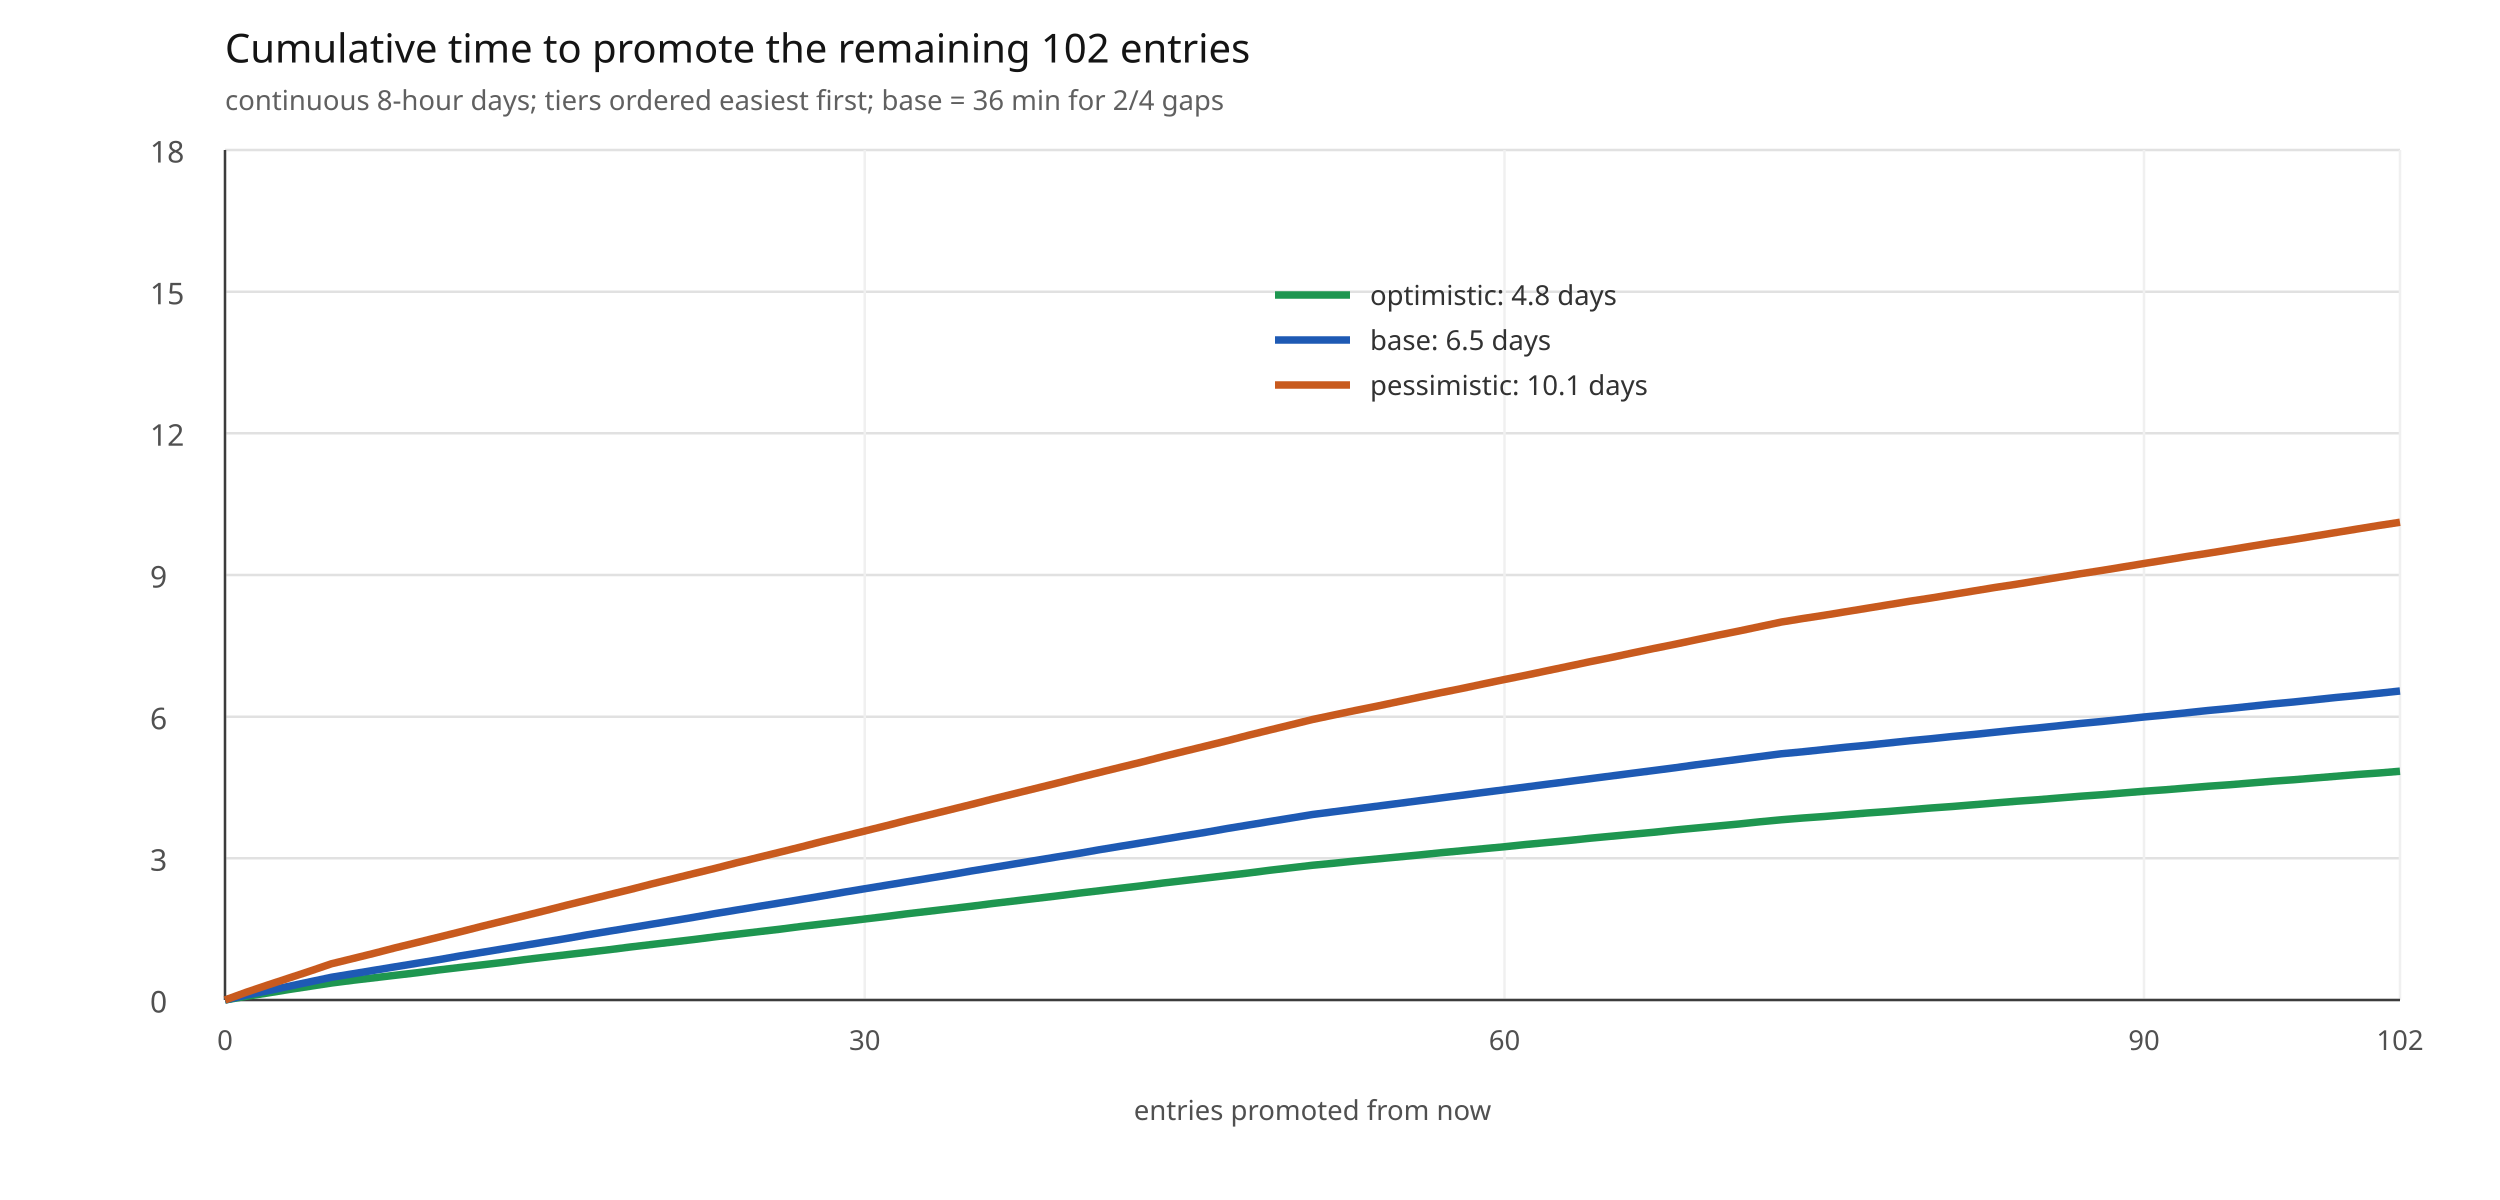
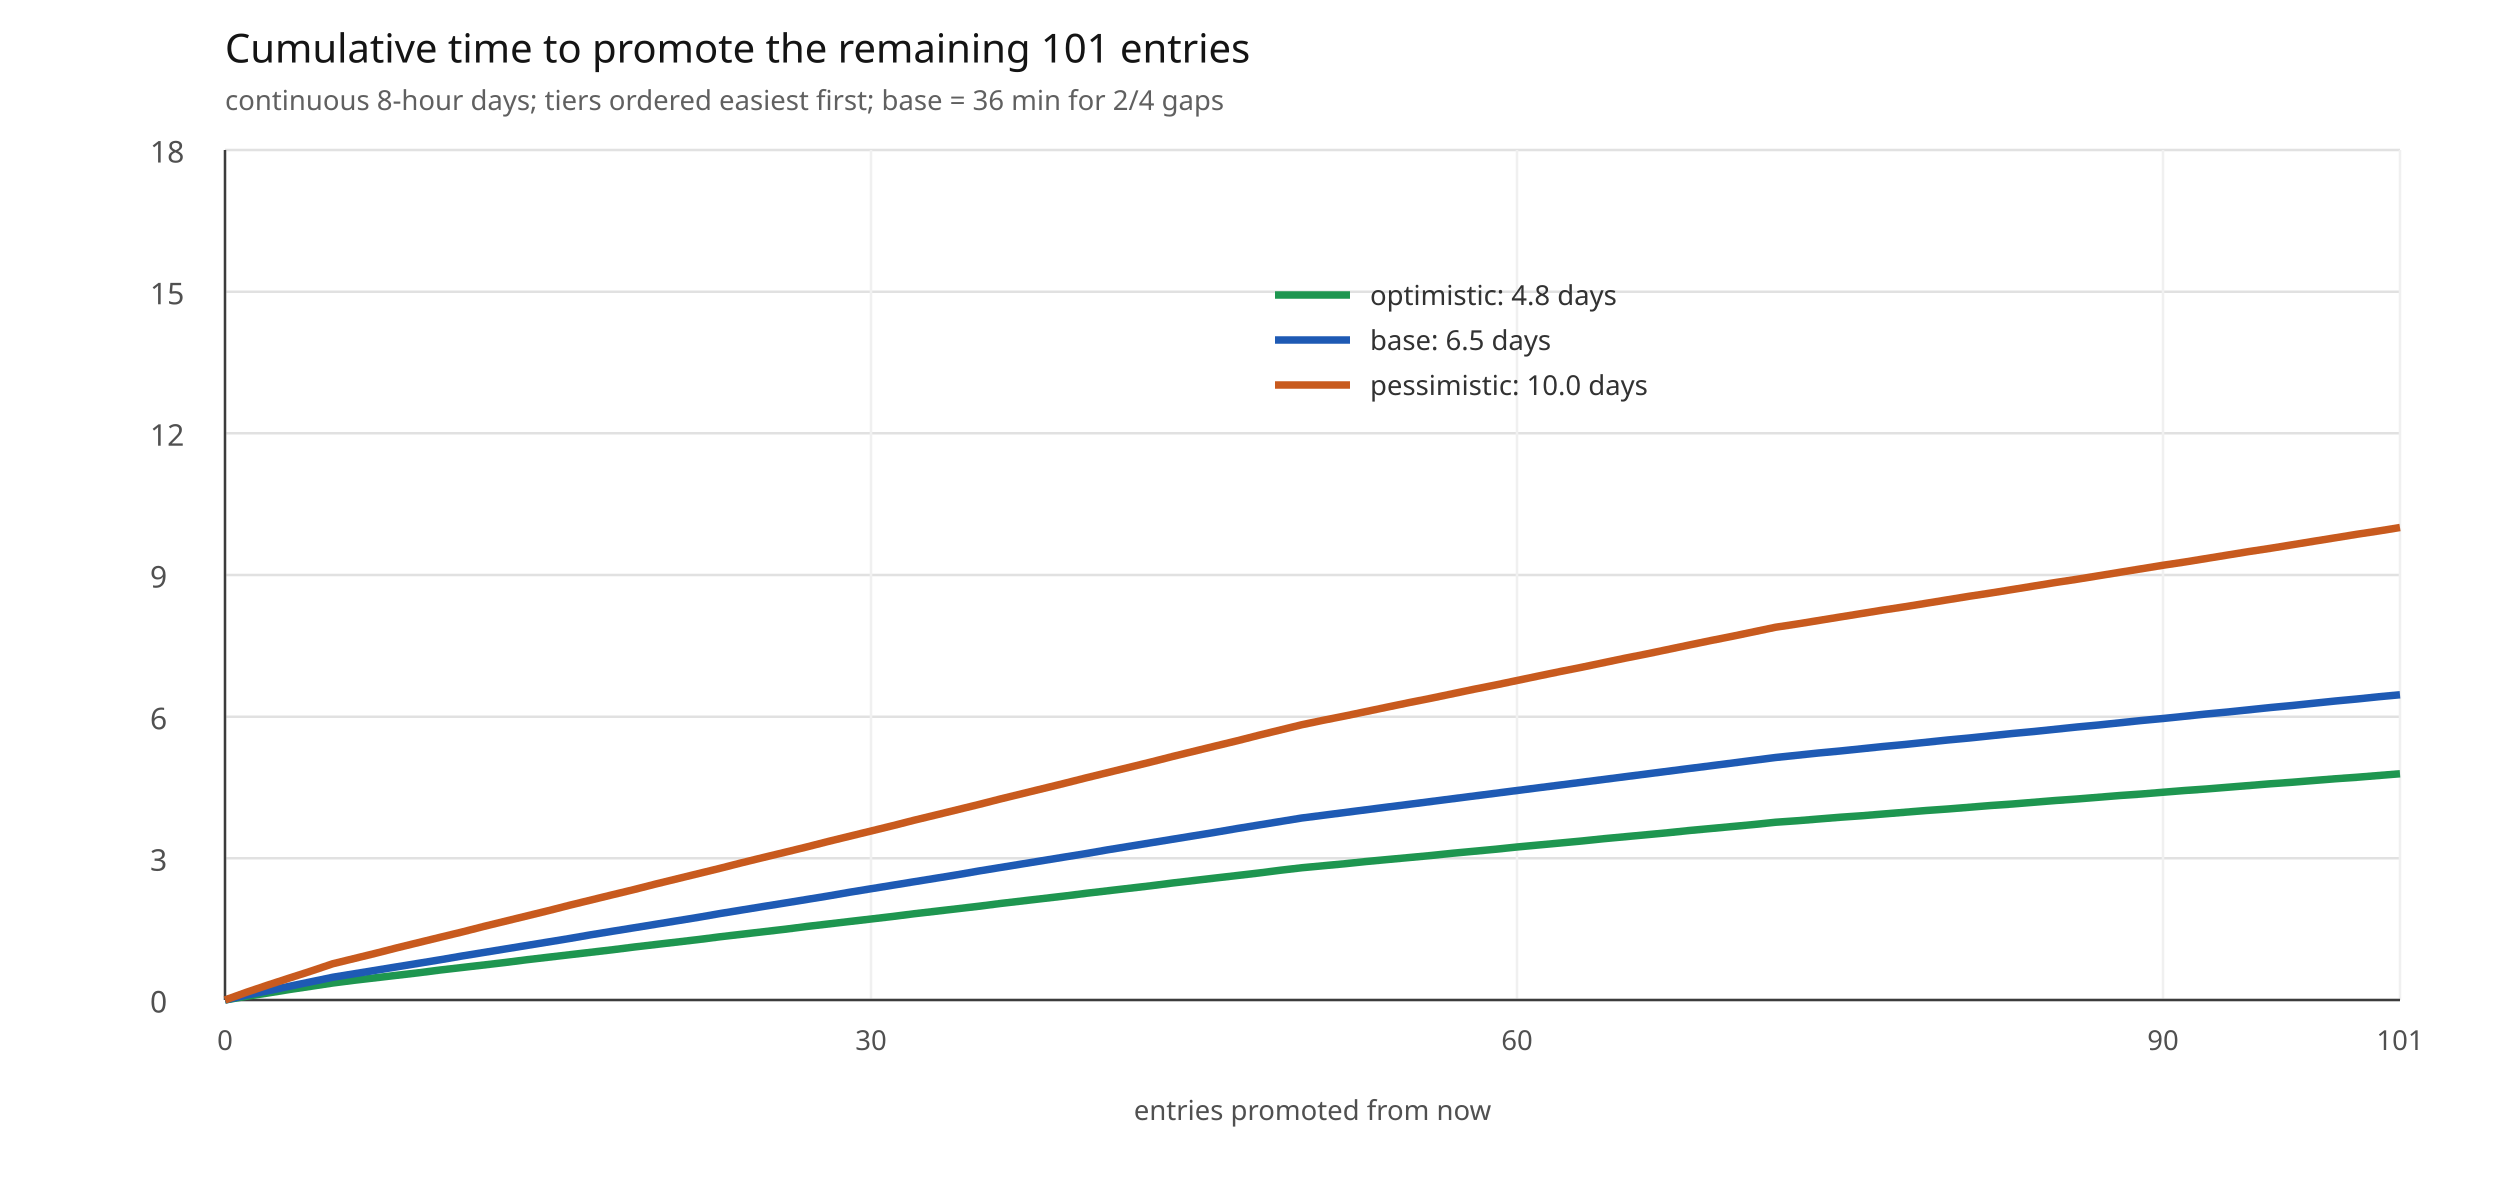
<svg xmlns="http://www.w3.org/2000/svg" width="1000" height="480">
  <rect width="100%" height="100%" fill="white" />
  <line x1="90" y1="400.0" x2="960" y2="400.0" stroke="#e1e1e1" />
  <text x="60" y="405.0" font-family="Verdana" font-size="12" fill="#505050">0</text>
  <line x1="90" y1="343.3" x2="960" y2="343.3" stroke="#e1e1e1" />
  <text x="60" y="348.3" font-family="Verdana" font-size="12" fill="#505050">3</text>
  <line x1="90" y1="286.7" x2="960" y2="286.7" stroke="#e1e1e1" />
  <text x="60" y="291.7" font-family="Verdana" font-size="12" fill="#505050">6</text>
  <line x1="90" y1="230.0" x2="960" y2="230.0" stroke="#e1e1e1" />
  <text x="60" y="235.0" font-family="Verdana" font-size="12" fill="#505050">9</text>
  <line x1="90" y1="173.3" x2="960" y2="173.3" stroke="#e1e1e1" />
  <text x="60" y="178.3" font-family="Verdana" font-size="12" fill="#505050">12</text>
  <line x1="90" y1="116.7" x2="960" y2="116.7" stroke="#e1e1e1" />
  <text x="60" y="121.7" font-family="Verdana" font-size="12" fill="#505050">15</text>
  <line x1="90" y1="60.0" x2="960" y2="60.0" stroke="#e1e1e1" />
  <text x="60" y="65.0" font-family="Verdana" font-size="12" fill="#505050">18</text>
  <line x1="90.0" y1="60" x2="90.0" y2="400" stroke="#f0f0f0" />
  <text x="90.0" y="420" text-anchor="middle" font-family="Verdana" font-size="11" fill="#505050">0</text>
-   <line x1="345.9" y1="60" x2="345.9" y2="400" stroke="#f0f0f0" />
-   <text x="345.9" y="420" text-anchor="middle" font-family="Verdana" font-size="11" fill="#505050">30</text>
-   <line x1="601.8" y1="60" x2="601.8" y2="400" stroke="#f0f0f0" />
-   <text x="601.8" y="420" text-anchor="middle" font-family="Verdana" font-size="11" fill="#505050">60</text>
-   <line x1="857.6" y1="60" x2="857.6" y2="400" stroke="#f0f0f0" />
-   <text x="857.6" y="420" text-anchor="middle" font-family="Verdana" font-size="11" fill="#505050">90</text>
+   <line x1="348.4" y1="60" x2="348.4" y2="400" stroke="#f0f0f0" />
+   <text x="348.4" y="420" text-anchor="middle" font-family="Verdana" font-size="11" fill="#505050">30</text>
+   <line x1="606.8" y1="60" x2="606.8" y2="400" stroke="#f0f0f0" />
+   <text x="606.8" y="420" text-anchor="middle" font-family="Verdana" font-size="11" fill="#505050">60</text>
+   <line x1="865.2" y1="60" x2="865.2" y2="400" stroke="#f0f0f0" />
+   <text x="865.2" y="420" text-anchor="middle" font-family="Verdana" font-size="11" fill="#505050">90</text>
  <line x1="960.0" y1="60" x2="960.0" y2="400" stroke="#f0f0f0" />
-   <text x="960.0" y="420" text-anchor="middle" font-family="Verdana" font-size="11" fill="#505050">102</text>
+   <text x="960.0" y="420" text-anchor="middle" font-family="Verdana" font-size="11" fill="#505050">101</text>
  <line x1="90" y1="60" x2="90" y2="400" stroke="#3c3c3c" />
  <line x1="90" y1="400" x2="960" y2="400" stroke="#3c3c3c" />
-   <polyline points="90.0,400.0 98.5,398.5 107.1,397.2 115.6,395.8 124.1,394.5 132.6,393.2 141.2,392.1 149.7,391.1 158.2,390.1 166.8,389.1 175.3,388.0 183.8,387.0 192.4,386.0 200.9,385.0 209.4,383.9 217.9,382.9 226.5,381.9 235.0,380.9 243.5,379.9 252.1,378.8 260.6,377.8 269.1,376.8 277.6,375.8 286.2,374.7 294.7,373.7 303.2,372.7 311.8,371.7 320.3,370.6 328.8,369.6 337.4,368.6 345.9,367.6 354.4,366.6 362.9,365.5 371.5,364.5 380.0,363.5 388.5,362.5 397.1,361.4 405.6,360.4 414.1,359.4 422.6,358.4 431.2,357.3 439.7,356.3 448.2,355.3 456.8,354.3 465.3,353.2 473.8,352.2 482.4,351.2 490.9,350.2 499.4,349.2 507.9,348.1 516.5,347.1 525.0,346.1 533.5,345.3 542.1,344.4 550.6,343.6 559.1,342.8 567.6,342.0 576.2,341.1 584.7,340.3 593.2,339.5 601.8,338.7 610.3,337.8 618.8,337.0 627.4,336.2 635.9,335.3 644.4,334.5 652.9,333.7 661.5,332.9 670.0,332.0 678.5,331.2 687.1,330.4 695.6,329.6 704.1,328.7 712.6,327.9 721.2,327.2 729.7,326.6 738.2,325.9 746.8,325.2 755.3,324.6 763.8,323.9 772.4,323.2 780.9,322.6 789.4,321.9 797.9,321.2 806.5,320.5 815.0,319.9 823.5,319.2 832.1,318.5 840.6,317.9 849.1,317.2 857.6,316.5 866.2,315.9 874.7,315.2 883.2,314.5 891.8,313.9 900.3,313.2 908.8,312.5 917.4,311.9 925.9,311.2 934.4,310.5 942.9,309.8 951.5,309.2 960.0,308.5" fill="none" stroke="#1e9650" stroke-width="3" />
+   <polyline points="90.0,400.0 98.6,398.5 107.2,397.2 115.8,395.8 124.5,394.5 133.1,393.2 141.7,392.1 150.3,391.1 158.9,390.1 167.5,389.1 176.1,388.0 184.8,387.0 193.4,386.0 202.0,385.0 210.6,383.9 219.2,382.9 227.8,381.9 236.4,380.9 245.0,379.9 253.7,378.8 262.3,377.8 270.9,376.8 279.5,375.8 288.1,374.7 296.7,373.7 305.3,372.7 314.0,371.7 322.6,370.6 331.2,369.6 339.8,368.6 348.4,367.6 357.0,366.6 365.6,365.5 374.3,364.5 382.9,363.5 391.5,362.5 400.1,361.4 408.7,360.4 417.3,359.4 425.9,358.4 434.6,357.3 443.2,356.3 451.8,355.3 460.4,354.3 469.0,353.2 477.6,352.2 486.2,351.2 494.9,350.2 503.5,349.2 512.1,348.1 520.7,347.1 529.3,346.3 537.9,345.5 546.5,344.6 555.1,343.8 563.8,343.0 572.4,342.2 581.0,341.3 589.6,340.5 598.2,339.7 606.8,338.8 615.4,338.0 624.1,337.2 632.7,336.4 641.3,335.5 649.9,334.7 658.5,333.9 667.1,333.1 675.7,332.2 684.4,331.4 693.0,330.6 701.6,329.8 710.2,328.9 718.8,328.3 727.4,327.6 736.0,326.9 744.7,326.3 753.3,325.6 761.9,324.9 770.5,324.2 779.1,323.6 787.7,322.9 796.3,322.2 805.0,321.6 813.6,320.9 822.2,320.2 830.8,319.6 839.4,318.9 848.0,318.2 856.6,317.6 865.2,316.9 873.9,316.2 882.5,315.6 891.1,314.9 899.7,314.2 908.3,313.5 916.9,312.9 925.5,312.2 934.2,311.5 942.8,310.9 951.4,310.2 960.0,309.5" fill="none" stroke="#1e9650" stroke-width="3" />
  <line x1="510" y1="118" x2="540" y2="118" stroke="#1e9650" stroke-width="3" />
  <text x="548" y="122" font-family="Verdana" font-size="11" fill="#323232">optimistic: 4.8 days</text>
-   <polyline points="90.0,400.0 98.5,398.0 107.1,396.3 115.6,394.5 124.1,392.7 132.6,390.9 141.2,389.5 149.7,388.1 158.2,386.7 166.8,385.3 175.3,383.9 183.8,382.4 192.4,381.0 200.9,379.6 209.4,378.2 217.9,376.8 226.5,375.4 235.0,373.9 243.5,372.5 252.1,371.1 260.6,369.7 269.1,368.3 277.6,366.9 286.2,365.4 294.7,364.0 303.2,362.6 311.8,361.2 320.3,359.8 328.8,358.4 337.4,356.9 345.9,355.5 354.4,354.1 362.9,352.7 371.5,351.3 380.0,349.9 388.5,348.4 397.1,347.0 405.6,345.6 414.1,344.2 422.6,342.8 431.2,341.4 439.7,339.9 448.2,338.5 456.8,337.1 465.3,335.7 473.8,334.3 482.4,332.9 490.9,331.4 499.4,330.0 507.9,328.6 516.5,327.2 525.0,325.8 533.5,324.7 542.1,323.6 550.6,322.5 559.1,321.4 567.6,320.3 576.2,319.2 584.7,318.1 593.2,317.0 601.8,315.9 610.3,314.8 618.8,313.7 627.4,312.6 635.9,311.5 644.4,310.4 652.9,309.3 661.5,308.2 670.0,307.1 678.5,305.9 687.1,304.8 695.6,303.7 704.1,302.6 712.6,301.5 721.2,300.7 729.7,299.8 738.2,298.9 746.8,298.1 755.3,297.2 763.8,296.3 772.4,295.5 780.9,294.6 789.4,293.8 797.9,292.9 806.5,292.0 815.0,291.2 823.5,290.3 832.1,289.4 840.6,288.6 849.1,287.7 857.6,286.8 866.2,286.0 874.7,285.1 883.2,284.2 891.8,283.4 900.3,282.5 908.8,281.6 917.4,280.8 925.9,279.9 934.4,279.0 942.9,278.2 951.5,277.3 960.0,276.4" fill="none" stroke="#1e5ab4" stroke-width="3" />
+   <polyline points="90.0,400.0 98.6,398.0 107.2,396.3 115.8,394.5 124.5,392.7 133.1,390.9 141.7,389.5 150.3,388.1 158.9,386.7 167.5,385.3 176.1,383.9 184.8,382.4 193.4,381.0 202.0,379.6 210.6,378.2 219.2,376.8 227.8,375.4 236.4,373.9 245.0,372.5 253.7,371.1 262.3,369.7 270.9,368.3 279.5,366.9 288.1,365.4 296.7,364.0 305.3,362.6 314.0,361.2 322.6,359.8 331.2,358.4 339.8,356.9 348.4,355.5 357.0,354.1 365.6,352.7 374.3,351.3 382.9,349.9 391.5,348.4 400.1,347.0 408.7,345.6 417.3,344.2 425.9,342.8 434.6,341.4 443.2,339.9 451.8,338.5 460.4,337.1 469.0,335.7 477.6,334.3 486.2,332.9 494.9,331.4 503.5,330.0 512.1,328.6 520.7,327.2 529.3,326.1 537.9,325.0 546.5,323.9 555.1,322.8 563.8,321.7 572.4,320.6 581.0,319.5 589.6,318.4 598.2,317.3 606.8,316.2 615.4,315.1 624.1,314.0 632.7,312.9 641.3,311.8 649.9,310.7 658.5,309.6 667.1,308.5 675.7,307.4 684.4,306.3 693.0,305.2 701.6,304.1 710.2,303.0 718.8,302.1 727.4,301.2 736.0,300.4 744.7,299.5 753.3,298.6 761.9,297.8 770.5,296.9 779.1,296.0 787.7,295.2 796.3,294.3 805.0,293.4 813.6,292.6 822.2,291.7 830.8,290.8 839.4,290.0 848.0,289.1 856.6,288.2 865.2,287.4 873.9,286.5 882.5,285.6 891.1,284.8 899.7,283.9 908.3,283.0 916.9,282.2 925.5,281.3 934.2,280.4 942.8,279.6 951.4,278.7 960.0,277.9" fill="none" stroke="#1e5ab4" stroke-width="3" />
  <line x1="510" y1="136" x2="540" y2="136" stroke="#1e5ab4" stroke-width="3" />
  <text x="548" y="140" font-family="Verdana" font-size="11" fill="#323232">base: 6.5 days</text>
-   <polyline points="90.0,400.0 98.5,396.9 107.1,394.0 115.6,391.2 124.1,388.4 132.6,385.5 141.2,383.4 149.7,381.3 158.2,379.1 166.8,377.0 175.3,374.9 183.8,372.8 192.4,370.6 200.9,368.5 209.4,366.4 217.9,364.3 226.5,362.1 235.0,360.0 243.5,357.9 252.1,355.8 260.6,353.6 269.1,351.5 277.6,349.4 286.2,347.3 294.7,345.1 303.2,343.0 311.8,340.9 320.3,338.8 328.8,336.6 337.4,334.5 345.9,332.4 354.4,330.3 362.9,328.1 371.5,326.0 380.0,323.9 388.5,321.8 397.1,319.6 405.6,317.5 414.1,315.4 422.6,313.3 431.2,311.1 439.7,309.0 448.2,306.9 456.8,304.8 465.3,302.6 473.8,300.5 482.4,298.4 490.9,296.3 499.4,294.1 507.9,292.0 516.5,289.9 525.0,287.8 533.5,286.0 542.1,284.2 550.6,282.5 559.1,280.7 567.6,278.9 576.2,277.1 584.7,275.4 593.2,273.6 601.8,271.8 610.3,270.1 618.8,268.3 627.4,266.5 635.9,264.7 644.4,263.0 652.9,261.2 661.5,259.4 670.0,257.7 678.5,255.9 687.1,254.1 695.6,252.4 704.1,250.6 712.6,248.8 721.2,247.4 729.7,246.1 738.2,244.7 746.8,243.3 755.3,241.9 763.8,240.5 772.4,239.2 780.9,237.8 789.4,236.4 797.9,235.0 806.5,233.7 815.0,232.3 823.5,230.9 832.1,229.5 840.6,228.2 849.1,226.8 857.6,225.4 866.2,224.0 874.7,222.6 883.2,221.3 891.8,219.9 900.3,218.5 908.8,217.1 917.4,215.8 925.9,214.4 934.4,213.0 942.9,211.6 951.5,210.2 960.0,208.9" fill="none" stroke="#c85a1e" stroke-width="3" />
+   <polyline points="90.0,400.0 98.6,396.9 107.2,394.0 115.8,391.2 124.5,388.4 133.1,385.5 141.7,383.4 150.3,381.3 158.9,379.1 167.5,377.0 176.1,374.9 184.8,372.8 193.4,370.6 202.0,368.5 210.6,366.4 219.2,364.3 227.8,362.1 236.4,360.0 245.0,357.9 253.7,355.8 262.3,353.6 270.9,351.5 279.5,349.4 288.1,347.3 296.7,345.1 305.3,343.0 314.0,340.9 322.6,338.8 331.2,336.6 339.8,334.5 348.4,332.4 357.0,330.3 365.6,328.1 374.3,326.0 382.9,323.9 391.5,321.8 400.1,319.6 408.7,317.5 417.3,315.4 425.9,313.3 434.6,311.1 443.2,309.0 451.8,306.9 460.4,304.8 469.0,302.6 477.6,300.5 486.2,298.4 494.9,296.3 503.5,294.1 512.1,292.0 520.7,289.9 529.3,288.1 537.9,286.4 546.5,284.6 555.1,282.8 563.8,281.0 572.4,279.3 581.0,277.5 589.6,275.7 598.2,274.0 606.8,272.2 615.4,270.4 624.1,268.6 632.7,266.9 641.3,265.1 649.9,263.3 658.5,261.6 667.1,259.8 675.7,258.0 684.4,256.2 693.0,254.5 701.6,252.7 710.2,250.9 718.8,249.6 727.4,248.2 736.0,246.8 744.7,245.4 753.3,244.0 761.9,242.7 770.5,241.3 779.1,239.9 787.7,238.5 796.3,237.2 805.0,235.8 813.6,234.4 822.2,233.0 830.8,231.7 839.4,230.3 848.0,228.9 856.6,227.5 865.2,226.1 873.9,224.8 882.5,223.4 891.1,222.0 899.7,220.6 908.3,219.3 916.9,217.9 925.5,216.5 934.2,215.1 942.8,213.7 951.4,212.4 960.0,211.0" fill="none" stroke="#c85a1e" stroke-width="3" />
  <line x1="510" y1="154" x2="540" y2="154" stroke="#c85a1e" stroke-width="3" />
-   <text x="548" y="158" font-family="Verdana" font-size="11" fill="#323232">pessimistic: 10.1 days</text>
-   <text x="90" y="25" font-family="Verdana" font-size="16" fill="#141414">Cumulative time to promote the remaining 102 entries</text>
+   <text x="548" y="158" font-family="Verdana" font-size="11" fill="#323232">pessimistic: 10.0 days</text>
+   <text x="90" y="25" font-family="Verdana" font-size="16" fill="#141414">Cumulative time to promote the remaining 101 entries</text>
  <text x="90" y="44" font-family="Verdana" font-size="11" fill="#606060">continuous 8-hour days; tiers ordered easiest first; base = 36 min for 2/4 gaps</text>
  <text x="525.0" y="448" text-anchor="middle" font-family="Verdana" font-size="11" fill="#505050">entries promoted from now</text>
</svg>
